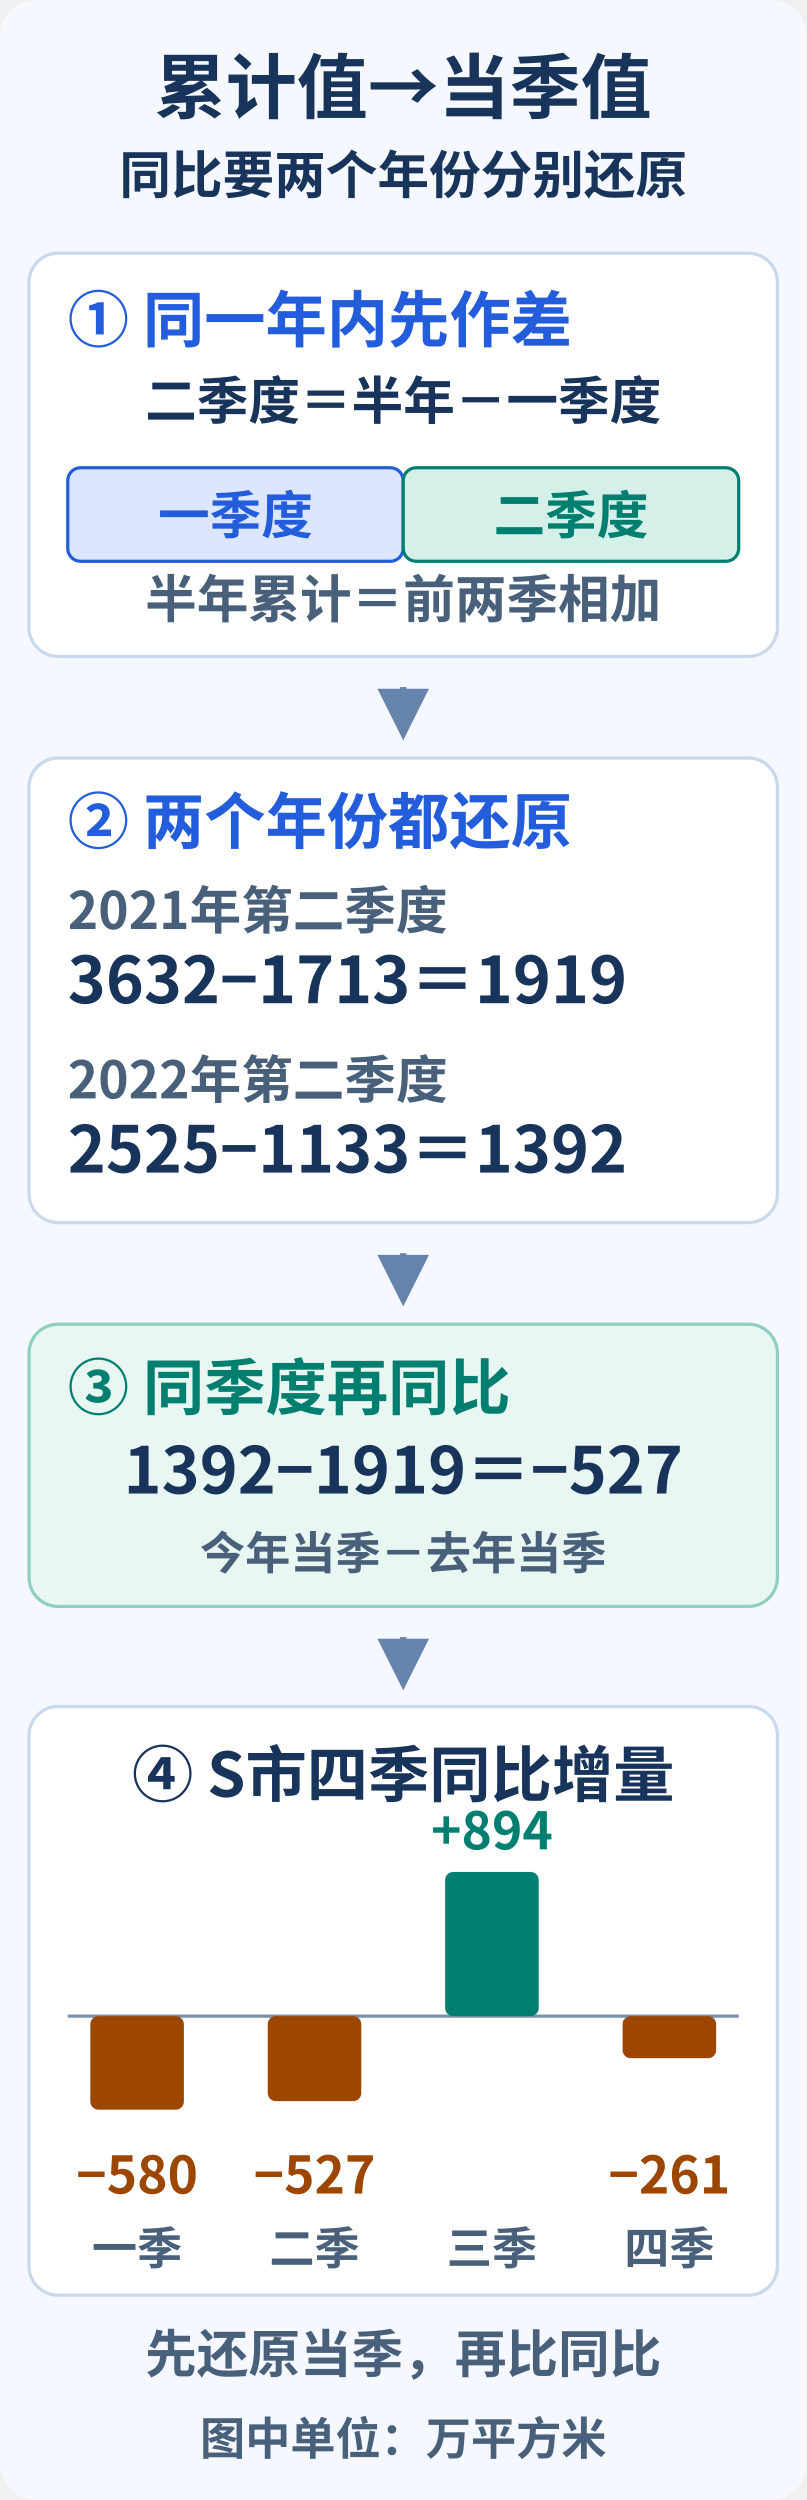
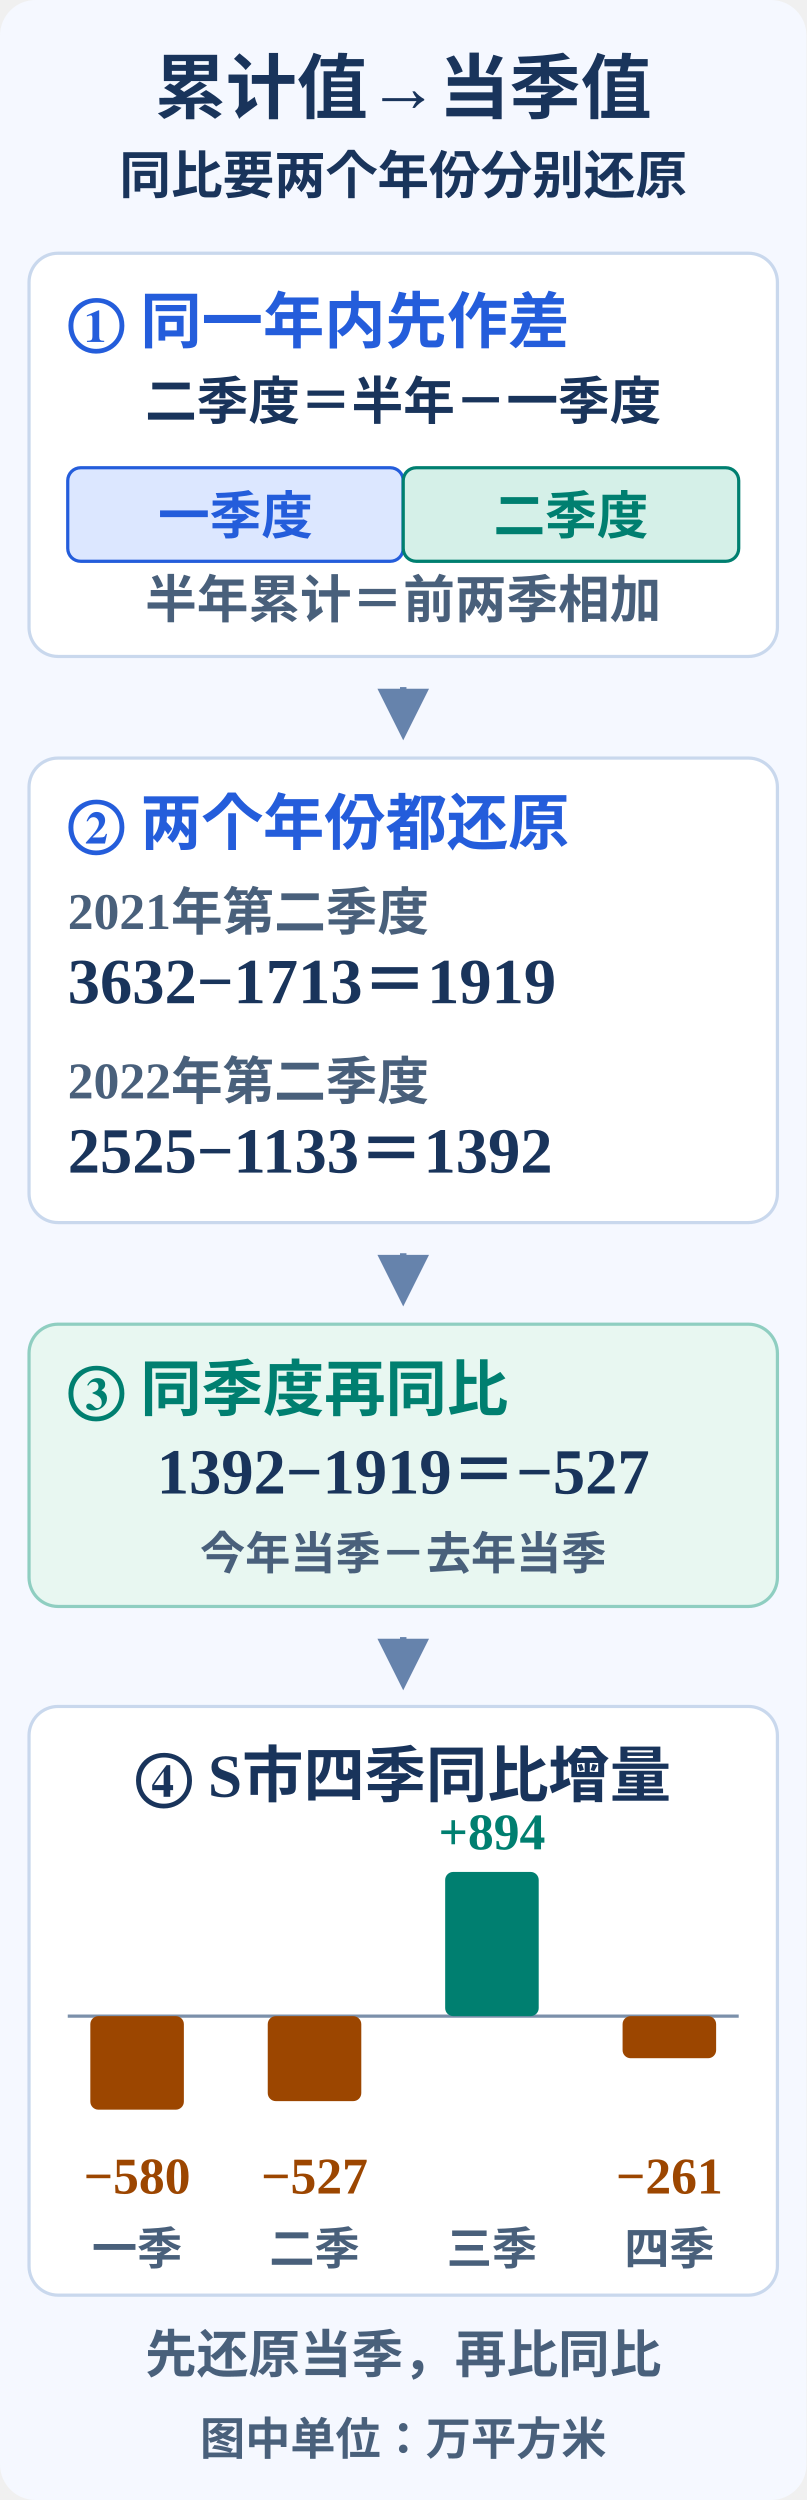
<svg xmlns="http://www.w3.org/2000/svg" width="500" height="1550" viewBox="0 0 500 1550" role="img" aria-labelledby="title desc">
-   <style>text{font-family:Microsoft YaHei, PingFang SC, Noto Sans CJK SC, sans-serif;fill:#19345b;font-size:32px;font-weight:600}.title{font-size:44px;font-weight:800}.head{font-size:38px;font-weight:800}.small{font-size:28px}.formula{font-size:40px;font-weight:700}.muted{fill:#49607b}.blue{fill:#245ddb}.green{fill:#007f70}.orange{fill:#9c4600}</style>
+   <style>text{font-family:"Times New Roman", "KaiTi", "楷体", "STKaiti", "Kaiti SC", serif;fill:#19345b;font-size:32px;font-weight:600}.title{font-size:44px;font-weight:800}.head{font-size:38px;font-weight:800}.small{font-size:28px}.formula{font-size:40px;font-weight:700}.muted{fill:#49607b}.blue{fill:#245ddb}.green{fill:#007f70}.orange{fill:#9c4600}</style>
  <rect width="500" height="1550" rx="22" fill="#f5f8ff" />
  <defs>
    <marker id="arrow" markerWidth="8" markerHeight="8" refX="6" refY="4" orient="auto">
      <path d="M0 0 L8 4 L0 8" fill="#6683ac" />
    </marker>
  </defs>
  <text x="250" y="70" text-anchor="middle" class="title">累计值→当季值</text>
  <text x="250" y="120" text-anchor="middle" class="">同比要两个年份分别还原</text>
  <rect x="18" y="157" width="464" height="250" rx="18" fill="#fff" stroke="#c9d8ed" stroke-width="2" />
  <text x="42" y="212" text-anchor="start" class="head blue">① 同一年内先作差</text>
  <text x="250" y="260" text-anchor="middle" class="">二季度＝半年－一季度</text>
  <rect x="42" y="290" width="208" height="58" rx="8" fill="#dce7ff" stroke="#245ddb" stroke-width="2" />
  <rect x="250" y="290" width="208" height="58" rx="8" fill="#d5f0e8" stroke="#007f70" stroke-width="2" />
  <text x="146" y="331" text-anchor="middle" class="blue">一季度</text>
  <text x="354" y="331" text-anchor="middle" class="green">二季度</text>
  <text x="250" y="383" text-anchor="middle" class="muted">半年累计＝前两季相加</text>
  <path d="M250 426 V451" stroke="#6683ac" stroke-width="4" marker-end="url(#arrow)" fill="none" />
  <rect x="18" y="470" width="464" height="288" rx="18" fill="#fff" stroke="#c9d8ed" stroke-width="2" />
  <text x="42" y="523" text-anchor="start" class="head blue">② 两个年份都还原</text>
  <text x="42" y="576" text-anchor="start" class="muted">2021年第二季度</text>
  <text x="42" y="622" text-anchor="start" class="formula">3632−1713＝1919</text>
  <text x="42" y="681" text-anchor="start" class="muted">2022年第二季度</text>
  <text x="42" y="727" text-anchor="start" class="formula">2525−1133＝1392</text>
  <path d="M250 777 V802" stroke="#6683ac" stroke-width="4" marker-end="url(#arrow)" fill="none" />
  <rect x="18" y="821" width="464" height="175" rx="18" fill="#e8f7f1" stroke="#8fcec1" stroke-width="2" />
  <text x="42" y="874" text-anchor="start" class="head green">③ 同季度再同比</text>
  <text x="250" y="926" text-anchor="middle" class="formula">1392−1919＝−527</text>
  <text x="250" y="973" text-anchor="middle" class="small muted">今年当季－去年当季</text>
  <path d="M250 1015 V1040" stroke="#6683ac" stroke-width="4" marker-end="url(#arrow)" fill="none" />
  <rect x="18" y="1058" width="464" height="365" rx="18" fill="#fff" stroke="#c9d8ed" stroke-width="2" />
  <text x="250" y="1114" text-anchor="middle" class="head">④ S市四季同比增量</text>
  <path d="M42 1250 H458" stroke="#7b90aa" stroke-width="2" />
  <rect x="56" y="1250.0" width="58" height="58.0" rx="5" fill="#9c4600" />
  <text x="85" y="1360" text-anchor="middle" class="orange">−580</text>
  <text x="85" y="1404" text-anchor="middle" class="small muted">一季</text>
  <rect x="166" y="1250.0" width="58" height="52.7" rx="5" fill="#9c4600" />
  <text x="195" y="1360" text-anchor="middle" class="orange">−527</text>
  <text x="195" y="1404" text-anchor="middle" class="small muted">二季</text>
  <rect x="276" y="1160.6" width="58" height="89.4" rx="5" fill="#007f70" />
  <text x="305" y="1146.6" text-anchor="middle" class="green">+894</text>
  <text x="305" y="1404" text-anchor="middle" class="small muted">三季</text>
  <rect x="386" y="1250.0" width="58" height="26.1" rx="5" fill="#9c4600" />
  <text x="415" y="1360" text-anchor="middle" class="orange">−261</text>
  <text x="415" y="1404" text-anchor="middle" class="small muted">四季</text>
  <text x="250" y="1471" text-anchor="middle" class="muted">先还原当季，再比同比</text>
  <text x="250" y="1522" text-anchor="middle" class="small muted">图中单位：万平方米</text>
</svg>
